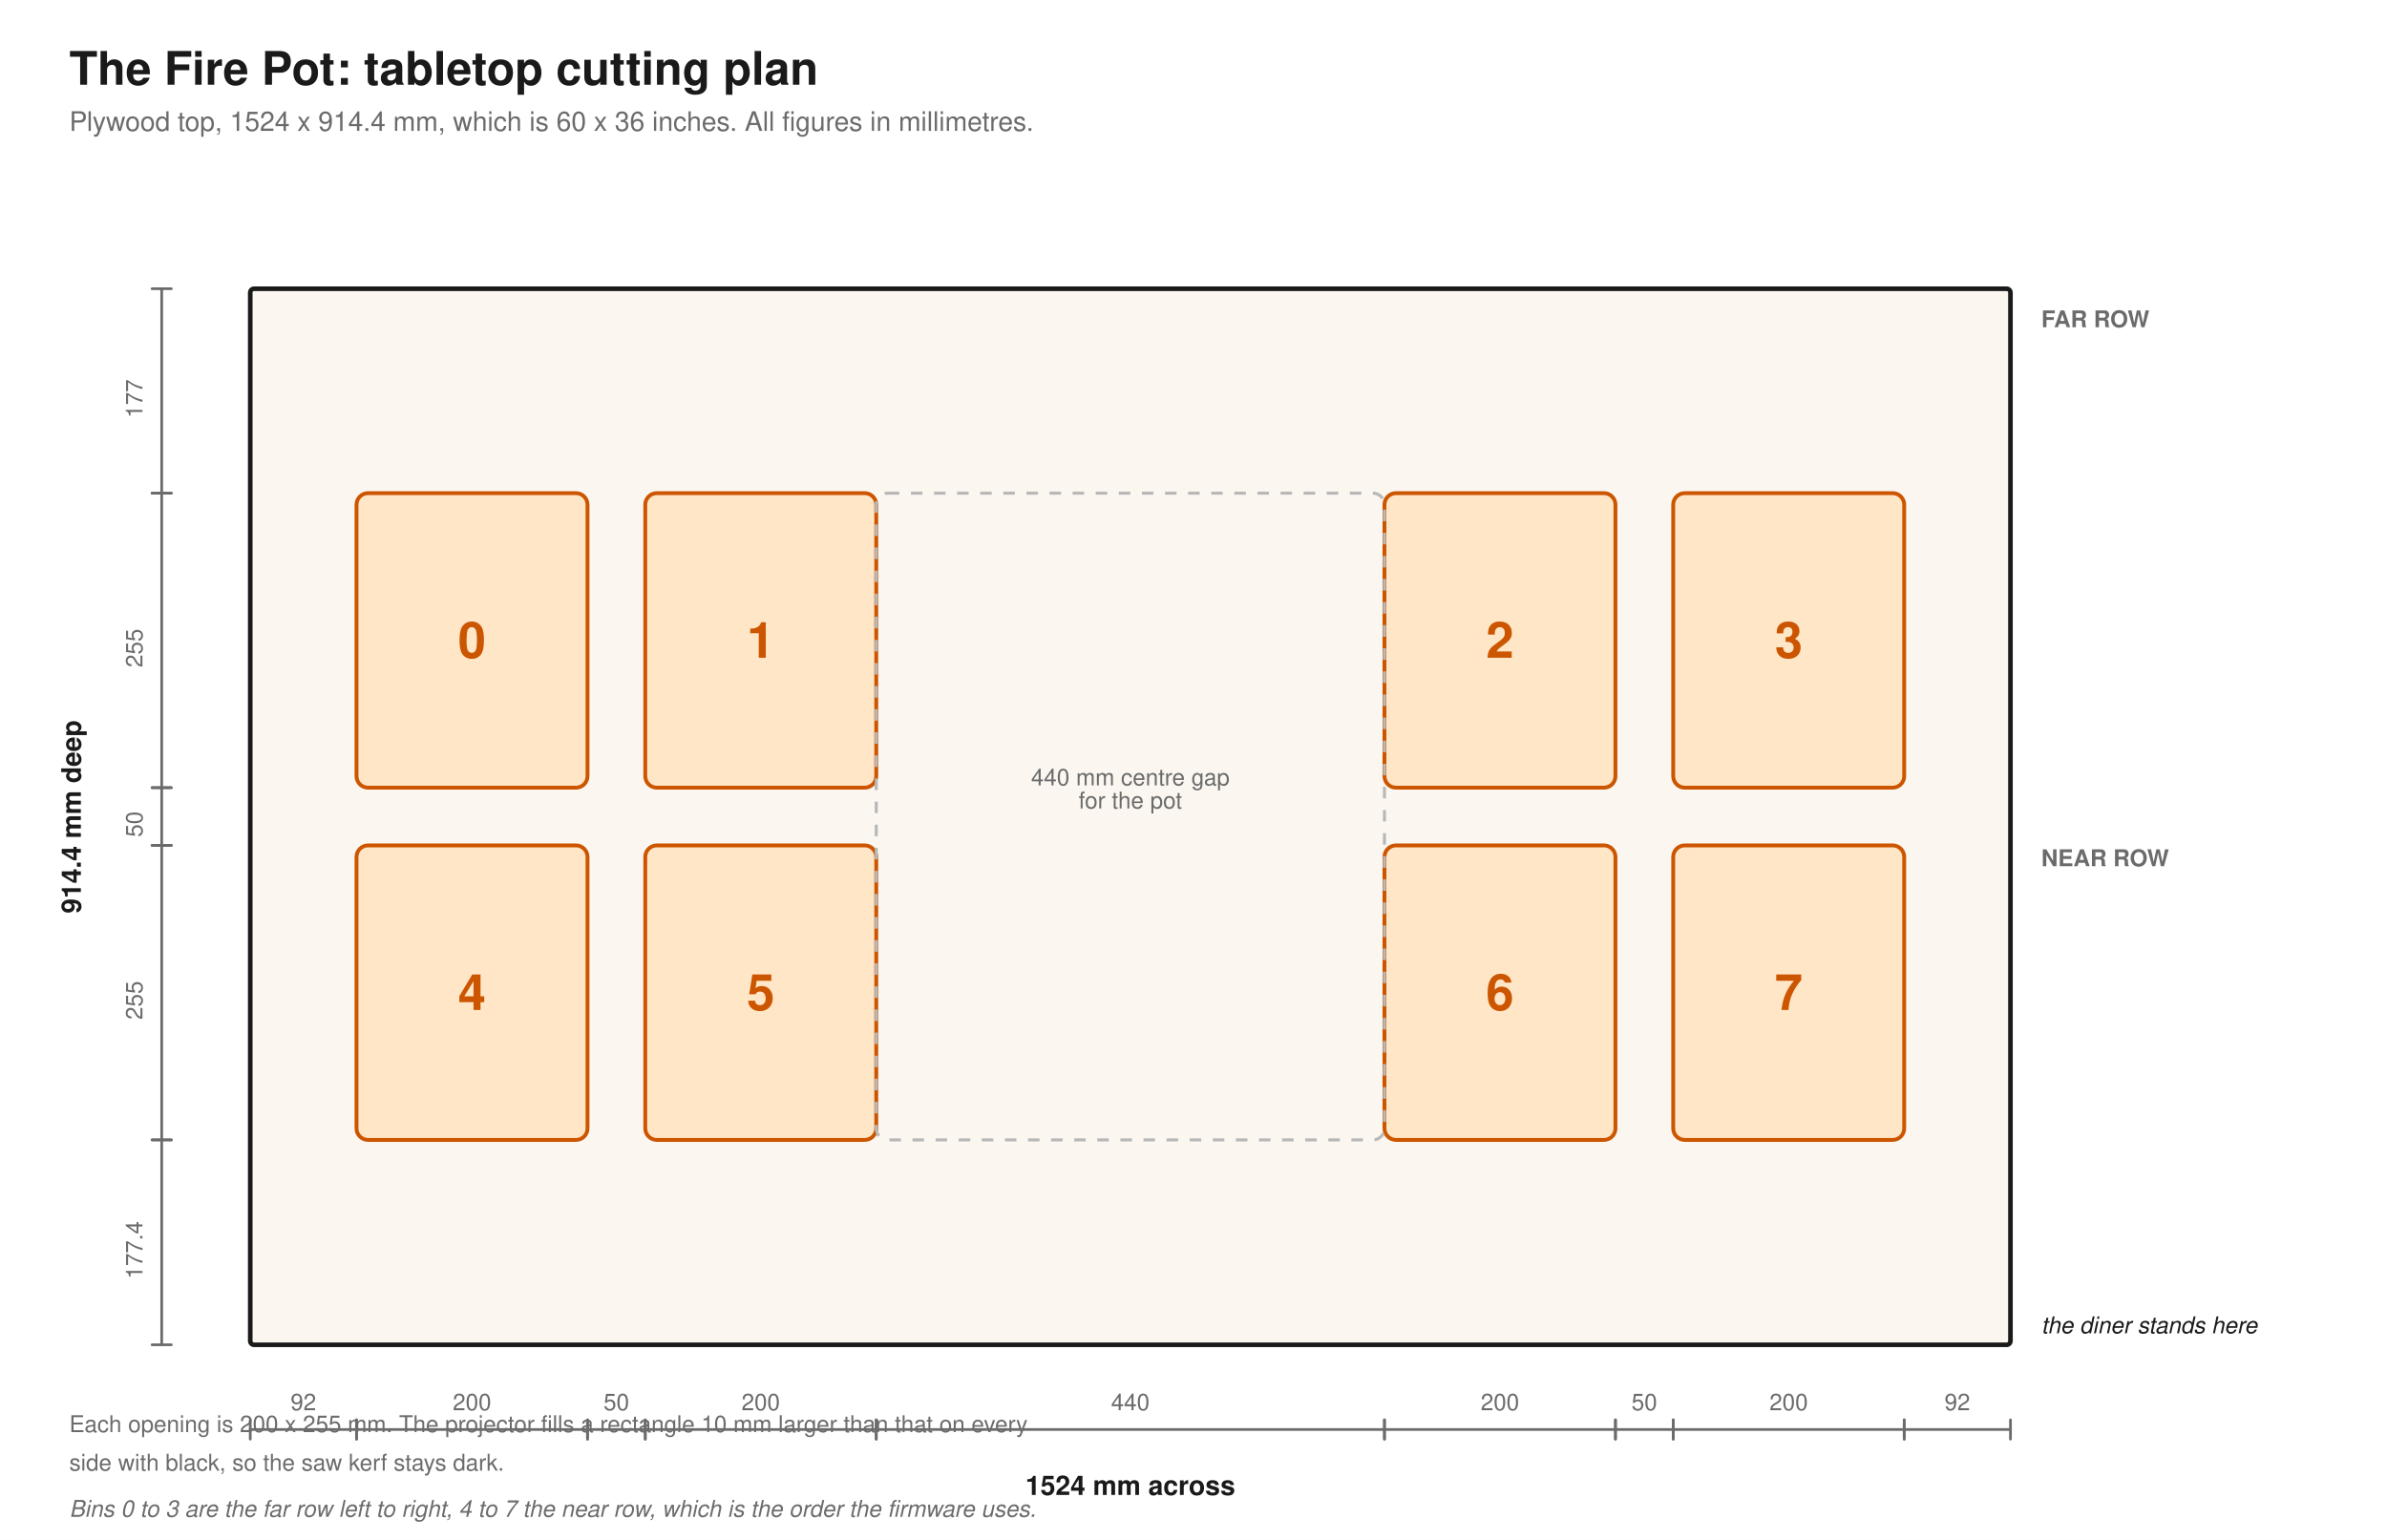
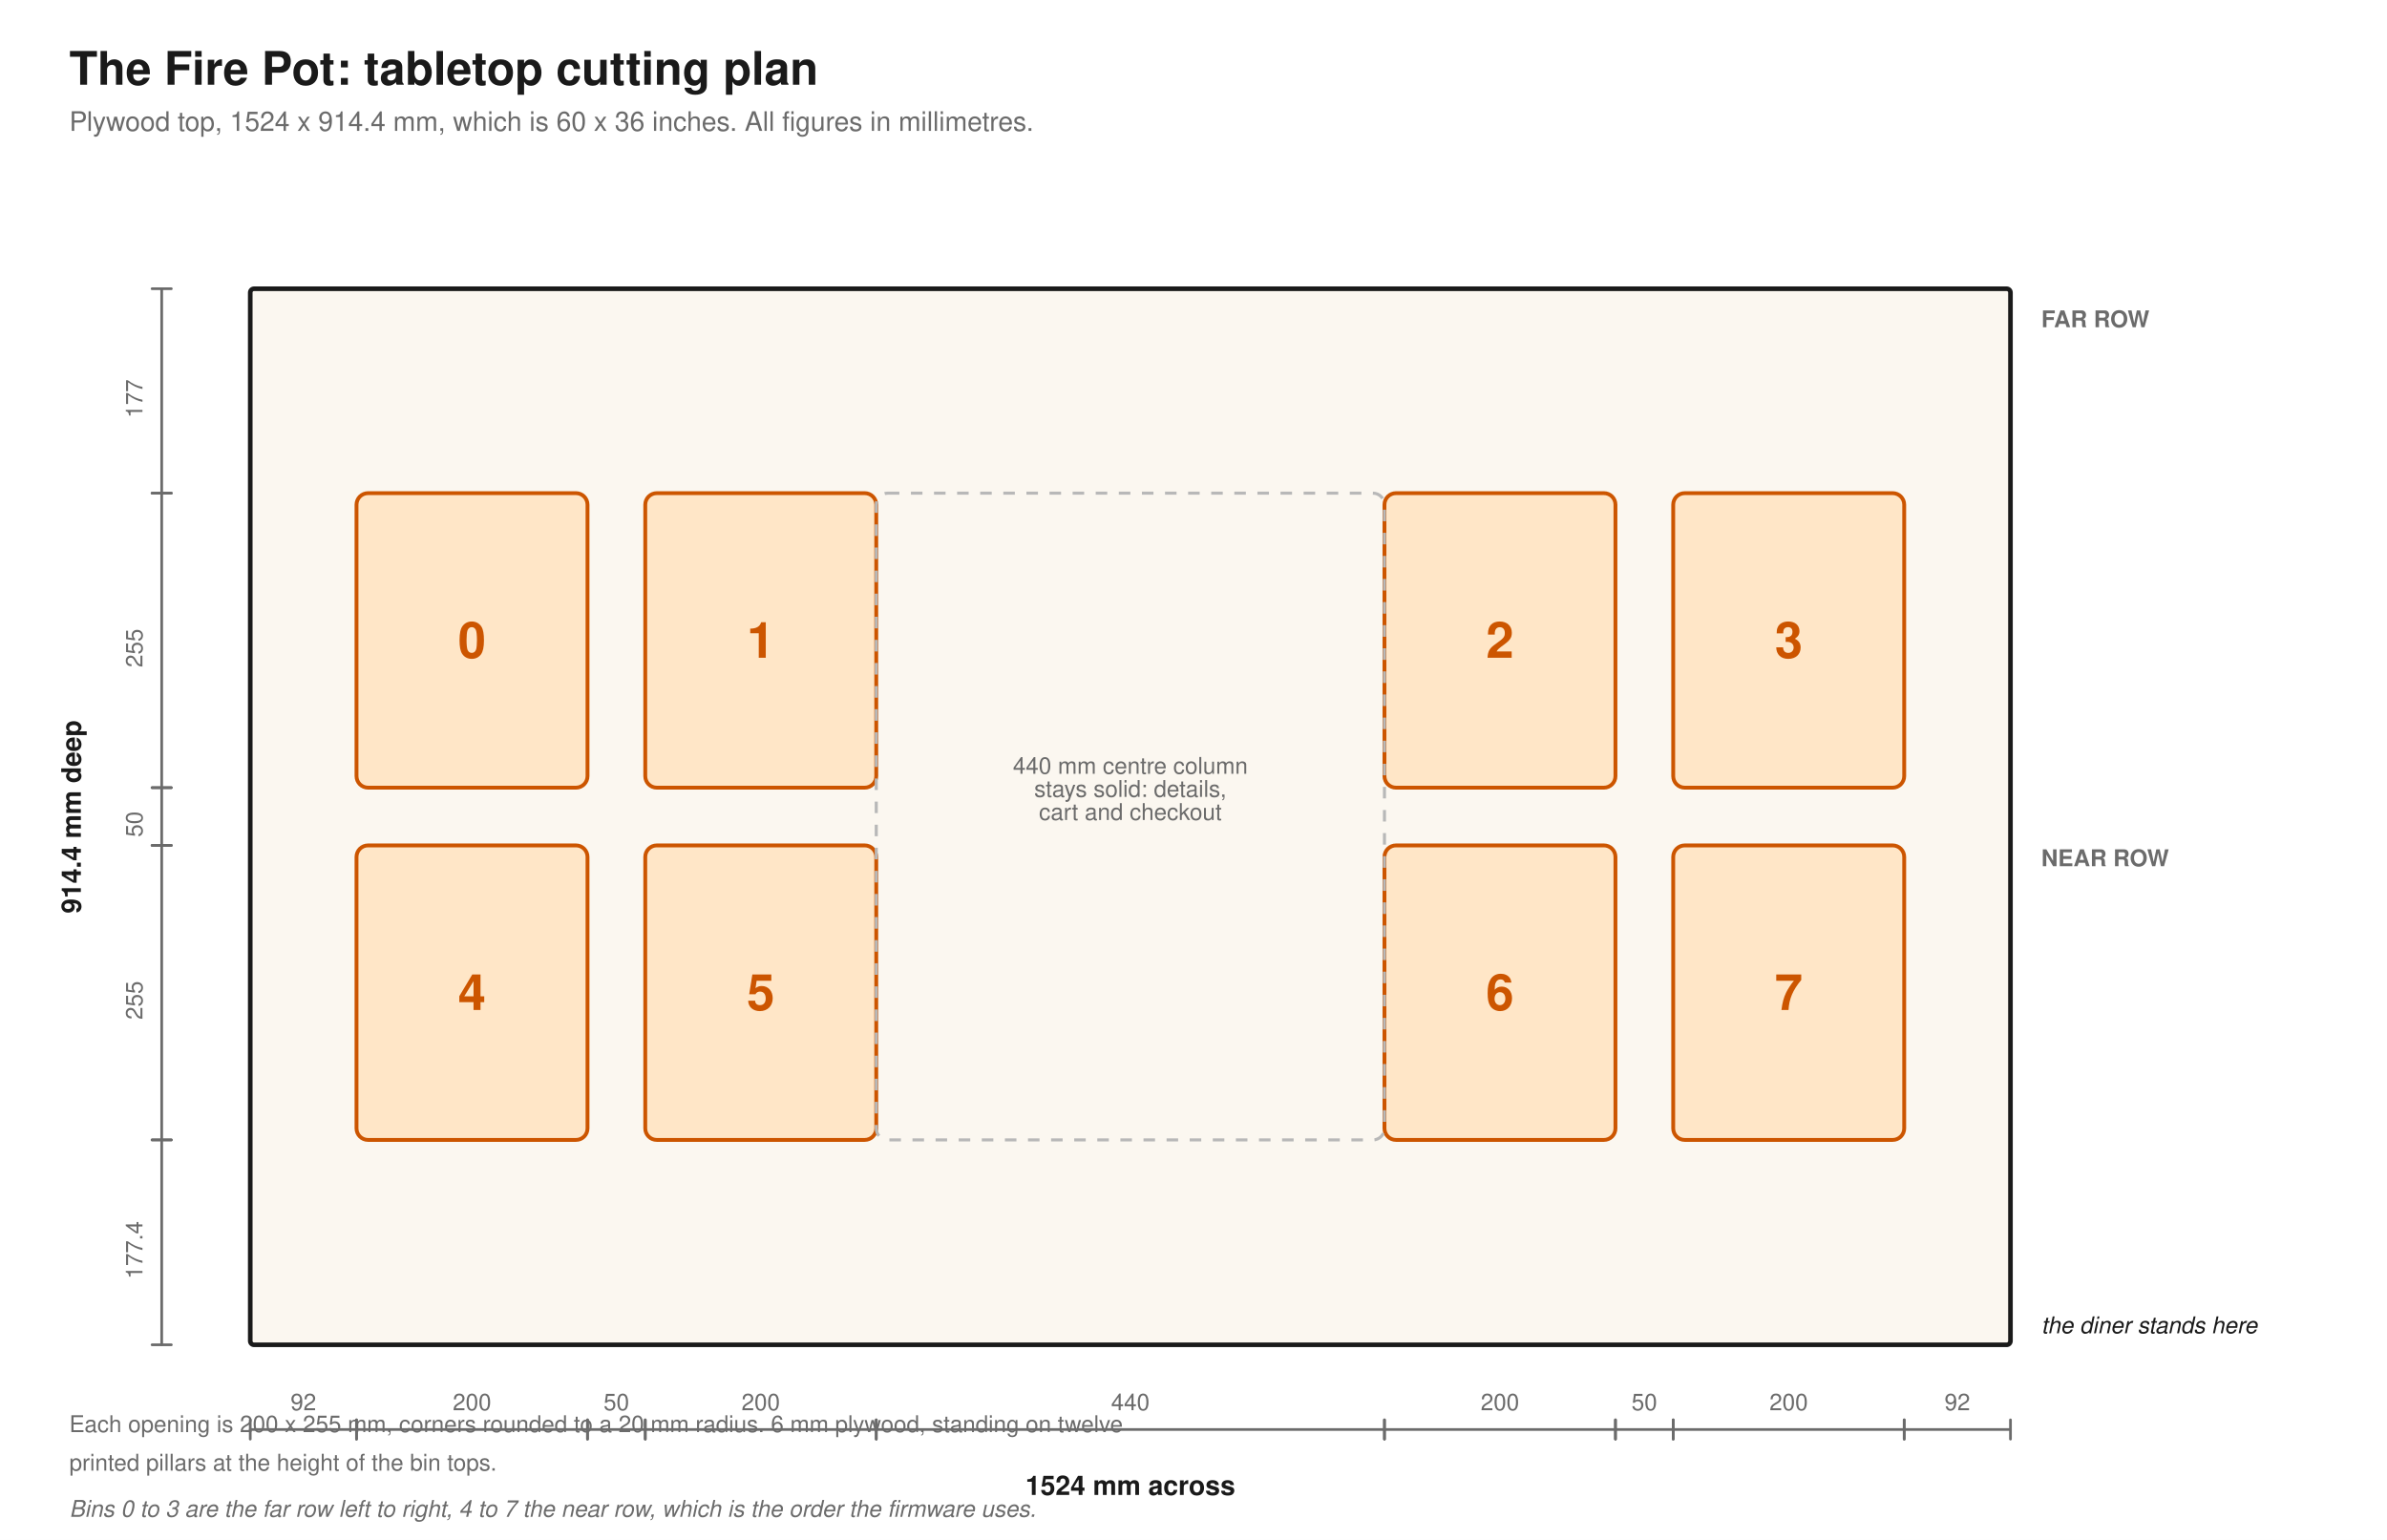
<svg xmlns="http://www.w3.org/2000/svg" viewBox="0 0 1240 800" width="1240" height="800">
  <rect width="1240" height="800" fill="#ffffff" />
  <text x="36" y="44" font-family="Helvetica,Arial,sans-serif" font-size="24" fill="#1a1a1a" text-anchor="start" font-weight="bold" font-style="normal">The Fire Pot: tabletop cutting plan</text>
  <text x="36" y="68" font-family="Helvetica,Arial,sans-serif" font-size="14" fill="#6b6b6b" text-anchor="start" font-weight="normal" font-style="normal">Plywood top, 1524 x 914.4 mm, which is 60 x 36 inches. All figures in millimetres.</text>
  <rect x="130" y="150" width="914.4" height="548.64" rx="2" fill="#fbf7f0" stroke="#1a1a1a" stroke-width="2.4" />
  <rect x="185.2" y="256.2" width="120" height="153" rx="6" fill="#ffe6c7" stroke="#cc5500" stroke-width="2" />
  <text x="245.2" y="341.7" font-family="Helvetica,Arial,sans-serif" font-size="26" fill="#cc5500" text-anchor="middle" font-weight="bold" font-style="normal">0</text>
  <rect x="335.2" y="256.2" width="120" height="153" rx="6" fill="#ffe6c7" stroke="#cc5500" stroke-width="2" />
  <text x="395.2" y="341.7" font-family="Helvetica,Arial,sans-serif" font-size="26" fill="#cc5500" text-anchor="middle" font-weight="bold" font-style="normal">1</text>
  <rect x="719.2" y="256.2" width="120" height="153" rx="6" fill="#ffe6c7" stroke="#cc5500" stroke-width="2" />
  <text x="779.2" y="341.7" font-family="Helvetica,Arial,sans-serif" font-size="26" fill="#cc5500" text-anchor="middle" font-weight="bold" font-style="normal">2</text>
  <rect x="869.2" y="256.2" width="120" height="153" rx="6" fill="#ffe6c7" stroke="#cc5500" stroke-width="2" />
  <text x="929.2" y="341.7" font-family="Helvetica,Arial,sans-serif" font-size="26" fill="#cc5500" text-anchor="middle" font-weight="bold" font-style="normal">3</text>
  <rect x="185.2" y="439.2" width="120" height="153" rx="6" fill="#ffe6c7" stroke="#cc5500" stroke-width="2" />
  <text x="245.2" y="524.7" font-family="Helvetica,Arial,sans-serif" font-size="26" fill="#cc5500" text-anchor="middle" font-weight="bold" font-style="normal">4</text>
  <rect x="335.2" y="439.2" width="120" height="153" rx="6" fill="#ffe6c7" stroke="#cc5500" stroke-width="2" />
  <text x="395.2" y="524.7" font-family="Helvetica,Arial,sans-serif" font-size="26" fill="#cc5500" text-anchor="middle" font-weight="bold" font-style="normal">5</text>
  <rect x="719.2" y="439.2" width="120" height="153" rx="6" fill="#ffe6c7" stroke="#cc5500" stroke-width="2" />
  <text x="779.2" y="524.7" font-family="Helvetica,Arial,sans-serif" font-size="26" fill="#cc5500" text-anchor="middle" font-weight="bold" font-style="normal">6</text>
  <rect x="869.2" y="439.2" width="120" height="153" rx="6" fill="#ffe6c7" stroke="#cc5500" stroke-width="2" />
  <text x="929.2" y="524.7" font-family="Helvetica,Arial,sans-serif" font-size="26" fill="#cc5500" text-anchor="middle" font-weight="bold" font-style="normal">7</text>
  <rect x="455.2" y="256.2" width="264" height="336" rx="6" fill="none" stroke="#b8b8b8" stroke-width="1.6" stroke-dasharray="6 6" />
-   <text x="587.2" y="408" font-family="Helvetica,Arial,sans-serif" font-size="12" fill="#6b6b6b" text-anchor="middle" font-weight="normal" font-style="normal">440 mm centre gap</text>
-   <text x="587.2" y="420" font-family="Helvetica,Arial,sans-serif" font-size="12" fill="#6b6b6b" text-anchor="middle" font-weight="normal" font-style="normal">for the pot</text>
+   <text x="587.2" y="402" font-family="Helvetica,Arial,sans-serif" font-size="12" fill="#6b6b6b" text-anchor="middle" font-weight="normal" font-style="normal">440 mm centre column</text>
+   <text x="587.2" y="414" font-family="Helvetica,Arial,sans-serif" font-size="12" fill="#6b6b6b" text-anchor="middle" font-weight="normal" font-style="normal">stays solid: details,</text>
+   <text x="587.2" y="426" font-family="Helvetica,Arial,sans-serif" font-size="12" fill="#6b6b6b" text-anchor="middle" font-weight="normal" font-style="normal">cart and checkout</text>
  <line x1="130" y1="742.64" x2="185.2" y2="742.64" stroke="#6b6b6b" stroke-width="1.4" stroke-linecap="round" />
  <line x1="130" y1="737.64" x2="130" y2="747.64" stroke="#6b6b6b" stroke-width="1.4" stroke-linecap="round" />
  <line x1="185.2" y1="737.64" x2="185.2" y2="747.64" stroke="#6b6b6b" stroke-width="1.4" stroke-linecap="round" />
  <text x="157.6" y="732.64" font-family="Helvetica,Arial,sans-serif" font-size="12" fill="#6b6b6b" text-anchor="middle" font-weight="normal" font-style="normal">92</text>
  <line x1="185.2" y1="742.64" x2="305.2" y2="742.64" stroke="#6b6b6b" stroke-width="1.4" stroke-linecap="round" />
  <line x1="185.2" y1="737.64" x2="185.2" y2="747.64" stroke="#6b6b6b" stroke-width="1.4" stroke-linecap="round" />
  <line x1="305.2" y1="737.64" x2="305.2" y2="747.64" stroke="#6b6b6b" stroke-width="1.4" stroke-linecap="round" />
  <text x="245.2" y="732.64" font-family="Helvetica,Arial,sans-serif" font-size="12" fill="#6b6b6b" text-anchor="middle" font-weight="normal" font-style="normal">200</text>
  <line x1="305.2" y1="742.64" x2="335.2" y2="742.64" stroke="#6b6b6b" stroke-width="1.4" stroke-linecap="round" />
  <line x1="305.2" y1="737.64" x2="305.2" y2="747.64" stroke="#6b6b6b" stroke-width="1.4" stroke-linecap="round" />
  <line x1="335.2" y1="737.64" x2="335.2" y2="747.64" stroke="#6b6b6b" stroke-width="1.4" stroke-linecap="round" />
  <text x="320.2" y="732.64" font-family="Helvetica,Arial,sans-serif" font-size="12" fill="#6b6b6b" text-anchor="middle" font-weight="normal" font-style="normal">50</text>
  <line x1="335.2" y1="742.64" x2="455.2" y2="742.64" stroke="#6b6b6b" stroke-width="1.4" stroke-linecap="round" />
  <line x1="335.2" y1="737.64" x2="335.2" y2="747.64" stroke="#6b6b6b" stroke-width="1.4" stroke-linecap="round" />
  <line x1="455.2" y1="737.64" x2="455.2" y2="747.64" stroke="#6b6b6b" stroke-width="1.4" stroke-linecap="round" />
  <text x="395.2" y="732.64" font-family="Helvetica,Arial,sans-serif" font-size="12" fill="#6b6b6b" text-anchor="middle" font-weight="normal" font-style="normal">200</text>
  <line x1="455.2" y1="742.64" x2="719.2" y2="742.64" stroke="#6b6b6b" stroke-width="1.4" stroke-linecap="round" />
  <line x1="455.2" y1="737.64" x2="455.2" y2="747.64" stroke="#6b6b6b" stroke-width="1.4" stroke-linecap="round" />
  <line x1="719.2" y1="737.64" x2="719.2" y2="747.64" stroke="#6b6b6b" stroke-width="1.4" stroke-linecap="round" />
  <text x="587.2" y="732.64" font-family="Helvetica,Arial,sans-serif" font-size="12" fill="#6b6b6b" text-anchor="middle" font-weight="normal" font-style="normal">440</text>
  <line x1="719.2" y1="742.64" x2="839.2" y2="742.64" stroke="#6b6b6b" stroke-width="1.4" stroke-linecap="round" />
  <line x1="719.2" y1="737.64" x2="719.2" y2="747.64" stroke="#6b6b6b" stroke-width="1.4" stroke-linecap="round" />
  <line x1="839.2" y1="737.64" x2="839.2" y2="747.64" stroke="#6b6b6b" stroke-width="1.4" stroke-linecap="round" />
  <text x="779.2" y="732.64" font-family="Helvetica,Arial,sans-serif" font-size="12" fill="#6b6b6b" text-anchor="middle" font-weight="normal" font-style="normal">200</text>
  <line x1="839.2" y1="742.64" x2="869.2" y2="742.64" stroke="#6b6b6b" stroke-width="1.4" stroke-linecap="round" />
  <line x1="839.2" y1="737.64" x2="839.2" y2="747.64" stroke="#6b6b6b" stroke-width="1.4" stroke-linecap="round" />
  <line x1="869.2" y1="737.64" x2="869.2" y2="747.64" stroke="#6b6b6b" stroke-width="1.4" stroke-linecap="round" />
  <text x="854.2" y="732.64" font-family="Helvetica,Arial,sans-serif" font-size="12" fill="#6b6b6b" text-anchor="middle" font-weight="normal" font-style="normal">50</text>
  <line x1="869.2" y1="742.64" x2="989.2" y2="742.64" stroke="#6b6b6b" stroke-width="1.4" stroke-linecap="round" />
  <line x1="869.2" y1="737.64" x2="869.2" y2="747.64" stroke="#6b6b6b" stroke-width="1.4" stroke-linecap="round" />
  <line x1="989.2" y1="737.64" x2="989.2" y2="747.64" stroke="#6b6b6b" stroke-width="1.4" stroke-linecap="round" />
  <text x="929.2" y="732.64" font-family="Helvetica,Arial,sans-serif" font-size="12" fill="#6b6b6b" text-anchor="middle" font-weight="normal" font-style="normal">200</text>
  <line x1="989.2" y1="742.64" x2="1044.4" y2="742.64" stroke="#6b6b6b" stroke-width="1.4" stroke-linecap="round" />
  <line x1="989.2" y1="737.64" x2="989.2" y2="747.64" stroke="#6b6b6b" stroke-width="1.4" stroke-linecap="round" />
  <line x1="1044.4" y1="737.64" x2="1044.4" y2="747.64" stroke="#6b6b6b" stroke-width="1.4" stroke-linecap="round" />
  <text x="1016.8" y="732.64" font-family="Helvetica,Arial,sans-serif" font-size="12" fill="#6b6b6b" text-anchor="middle" font-weight="normal" font-style="normal">92</text>
  <text x="587.2" y="776.64" font-family="Helvetica,Arial,sans-serif" font-size="14" fill="#1a1a1a" text-anchor="middle" font-weight="bold" font-style="normal">1524 mm across</text>
  <line x1="84" y1="150" x2="84" y2="256.2" stroke="#6b6b6b" stroke-width="1.4" stroke-linecap="round" />
  <line x1="79" y1="150" x2="89" y2="150" stroke="#6b6b6b" stroke-width="1.4" stroke-linecap="round" />
  <line x1="79" y1="256.2" x2="89" y2="256.2" stroke="#6b6b6b" stroke-width="1.4" stroke-linecap="round" />
  <text x="74" y="207.1" font-family="Helvetica,Arial,sans-serif" font-size="12" fill="#6b6b6b" text-anchor="middle" transform="rotate(-90 74 207.1)">177</text>
  <line x1="84" y1="256.2" x2="84" y2="409.2" stroke="#6b6b6b" stroke-width="1.4" stroke-linecap="round" />
  <line x1="79" y1="256.2" x2="89" y2="256.2" stroke="#6b6b6b" stroke-width="1.4" stroke-linecap="round" />
  <line x1="79" y1="409.2" x2="89" y2="409.2" stroke="#6b6b6b" stroke-width="1.4" stroke-linecap="round" />
  <text x="74" y="336.7" font-family="Helvetica,Arial,sans-serif" font-size="12" fill="#6b6b6b" text-anchor="middle" transform="rotate(-90 74 336.7)">255</text>
  <line x1="84" y1="409.2" x2="84" y2="439.2" stroke="#6b6b6b" stroke-width="1.4" stroke-linecap="round" />
  <line x1="79" y1="409.2" x2="89" y2="409.2" stroke="#6b6b6b" stroke-width="1.4" stroke-linecap="round" />
  <line x1="79" y1="439.2" x2="89" y2="439.2" stroke="#6b6b6b" stroke-width="1.4" stroke-linecap="round" />
  <text x="74" y="428.2" font-family="Helvetica,Arial,sans-serif" font-size="12" fill="#6b6b6b" text-anchor="middle" transform="rotate(-90 74 428.2)">50</text>
  <line x1="84" y1="439.2" x2="84" y2="592.2" stroke="#6b6b6b" stroke-width="1.4" stroke-linecap="round" />
  <line x1="79" y1="439.2" x2="89" y2="439.2" stroke="#6b6b6b" stroke-width="1.4" stroke-linecap="round" />
  <line x1="79" y1="592.2" x2="89" y2="592.2" stroke="#6b6b6b" stroke-width="1.4" stroke-linecap="round" />
  <text x="74" y="519.7" font-family="Helvetica,Arial,sans-serif" font-size="12" fill="#6b6b6b" text-anchor="middle" transform="rotate(-90 74 519.7)">255</text>
  <line x1="84" y1="592.2" x2="84" y2="698.64" stroke="#6b6b6b" stroke-width="1.4" stroke-linecap="round" />
  <line x1="79" y1="592.2" x2="89" y2="592.2" stroke="#6b6b6b" stroke-width="1.4" stroke-linecap="round" />
  <line x1="79" y1="698.64" x2="89" y2="698.64" stroke="#6b6b6b" stroke-width="1.4" stroke-linecap="round" />
  <text x="74" y="649.42" font-family="Helvetica,Arial,sans-serif" font-size="12" fill="#6b6b6b" text-anchor="middle" transform="rotate(-90 74 649.42)">177.4</text>
  <text x="42" y="424.32" font-family="Helvetica,Arial,sans-serif" font-size="14" fill="#1a1a1a" text-anchor="middle" font-weight="bold" transform="rotate(-90 42 424.32)">914.4 mm deep</text>
  <text x="1060.4" y="170" font-family="Helvetica,Arial,sans-serif" font-size="12" fill="#6b6b6b" text-anchor="start" font-weight="bold" font-style="normal">FAR ROW</text>
  <text x="1060.4" y="450" font-family="Helvetica,Arial,sans-serif" font-size="12" fill="#6b6b6b" text-anchor="start" font-weight="bold" font-style="normal">NEAR ROW</text>
  <text x="1060.4" y="692.64" font-family="Helvetica,Arial,sans-serif" font-size="12" fill="#1a1a1a" text-anchor="start" font-weight="normal" font-style="italic">the diner stands here</text>
-   <text x="36" y="744" font-family="Helvetica,Arial,sans-serif" font-size="12" fill="#6b6b6b" text-anchor="start" font-weight="normal" font-style="normal">Each opening is 200 x 255 mm. The projector fills a rectangle 10 mm larger than that on every</text>
-   <text x="36" y="764" font-family="Helvetica,Arial,sans-serif" font-size="12" fill="#6b6b6b" text-anchor="start" font-weight="normal" font-style="normal">side with black, so the saw kerf stays dark.</text>
+   <text x="36" y="744" font-family="Helvetica,Arial,sans-serif" font-size="12" fill="#6b6b6b" text-anchor="start" font-weight="normal" font-style="normal">Each opening is 200 x 255 mm, corners rounded to a 20 mm radius. 6 mm plywood, standing on twelve</text>
+   <text x="36" y="764" font-family="Helvetica,Arial,sans-serif" font-size="12" fill="#6b6b6b" text-anchor="start" font-weight="normal" font-style="normal">printed pillars at the height of the bin tops.</text>
  <text x="36" y="788" font-family="Helvetica,Arial,sans-serif" font-size="12" fill="#6b6b6b" text-anchor="start" font-weight="normal" font-style="italic">Bins 0 to 3 are the far row left to right, 4 to 7 the near row, which is the order the firmware uses.</text>
</svg>
